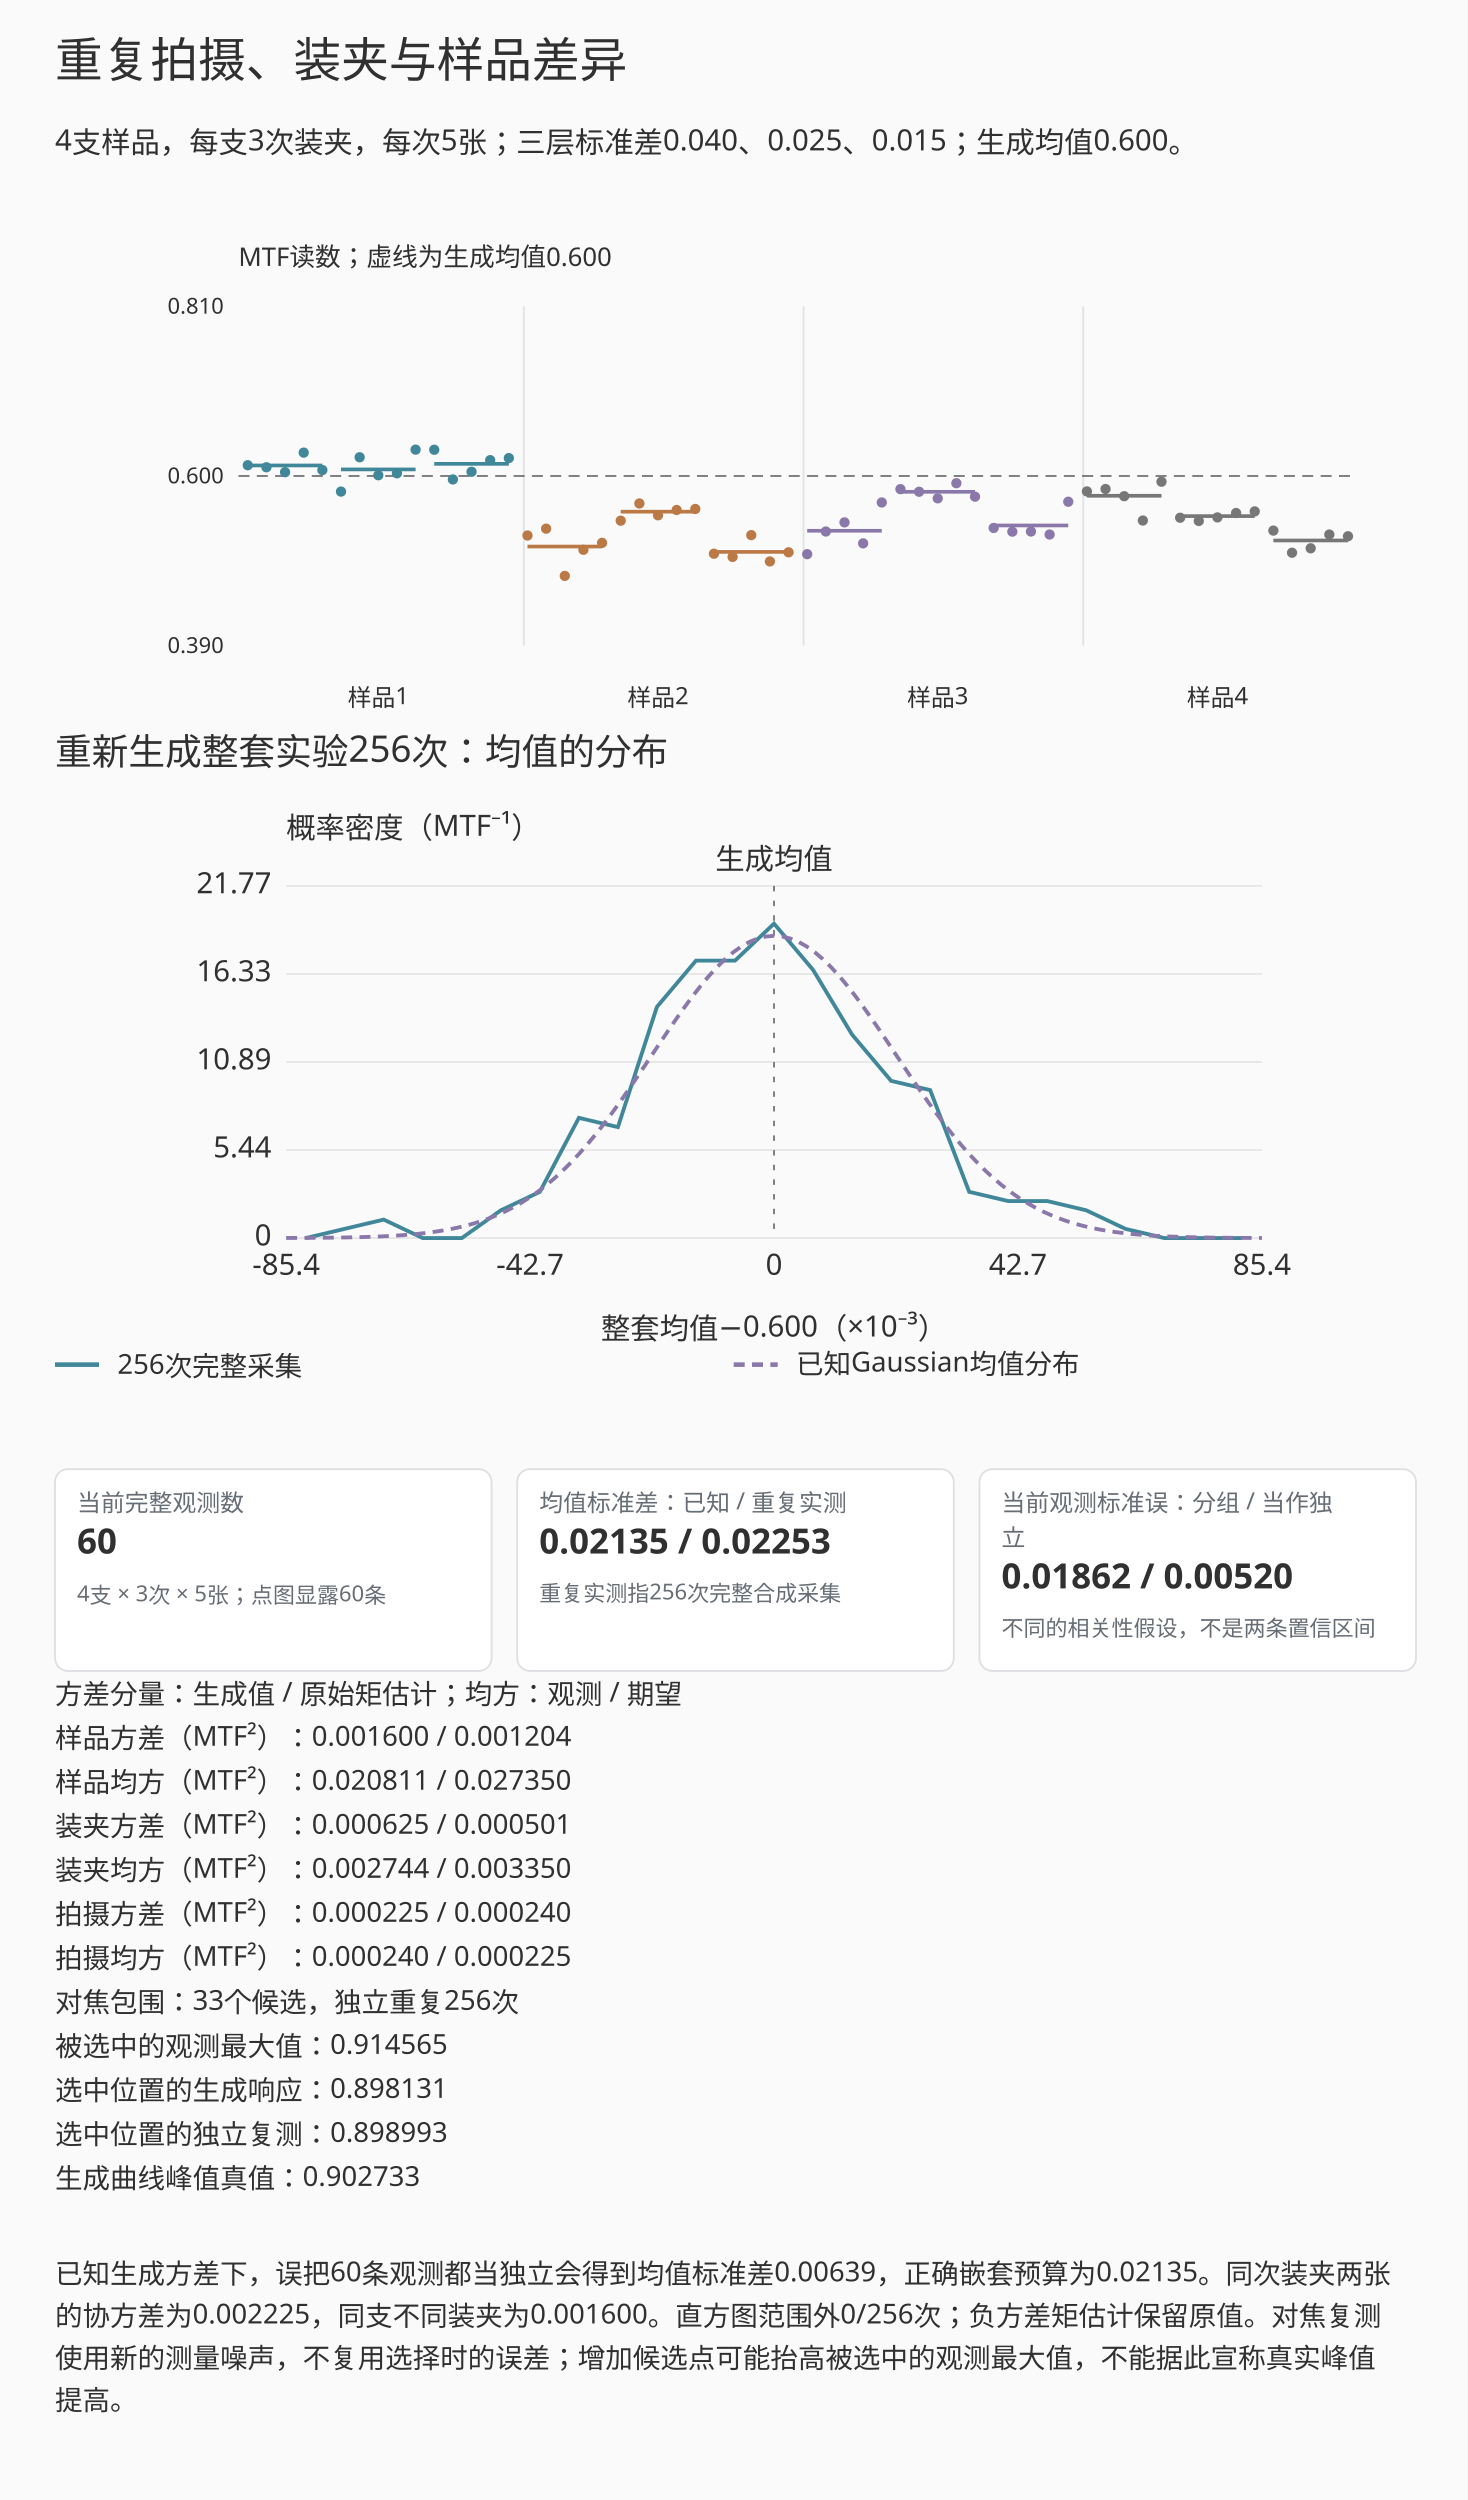
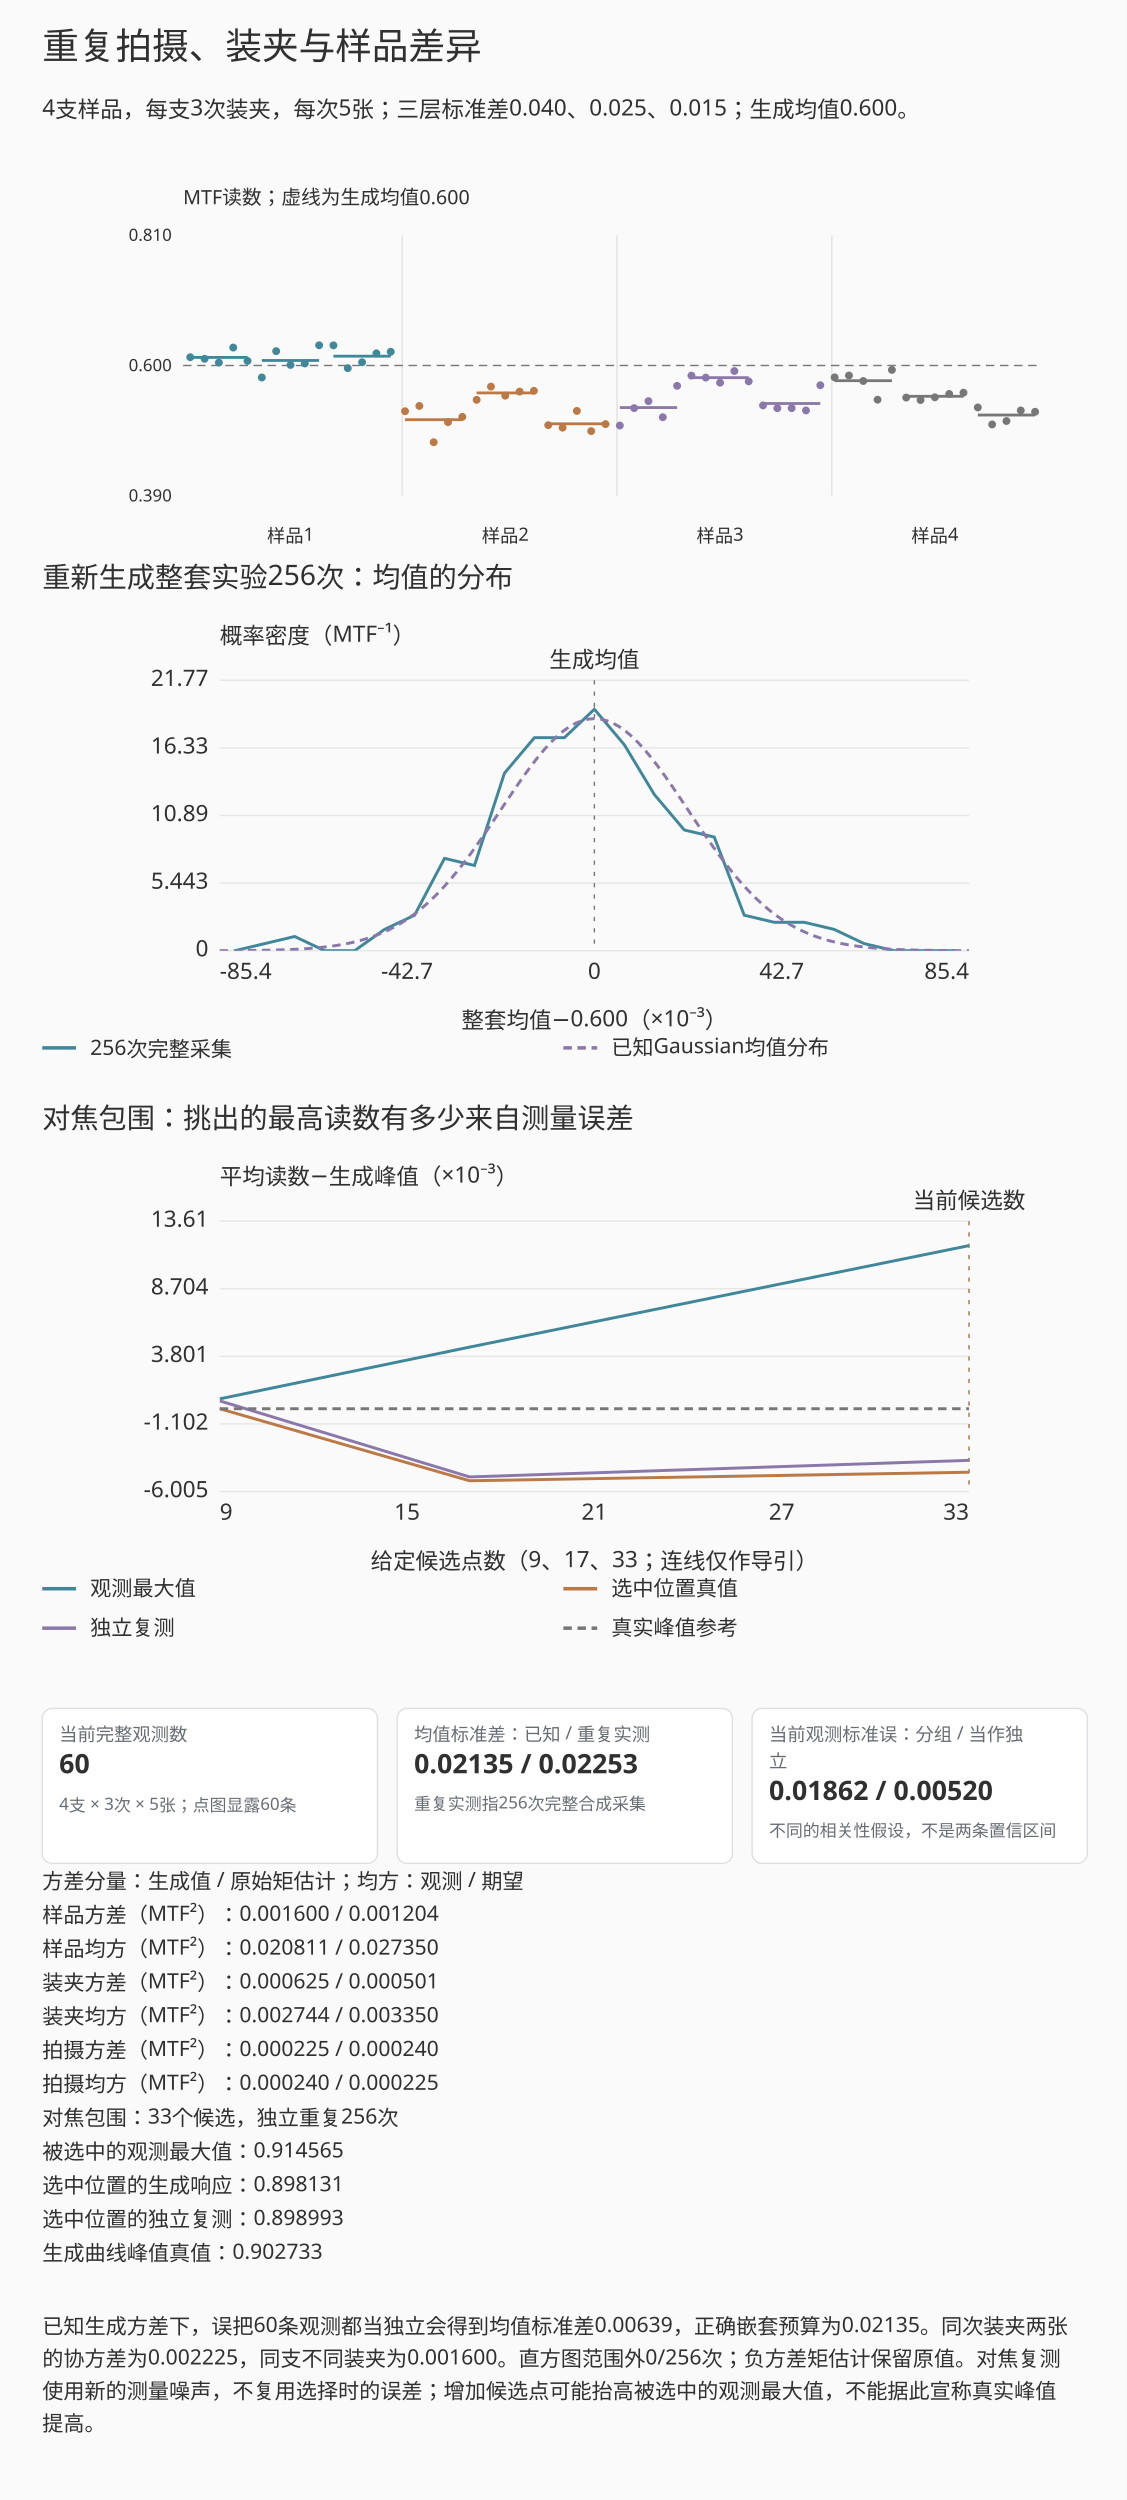
- <svg xmlns="http://www.w3.org/2000/svg" width="800" height="1363" viewBox="0 0 800 1363" role="img" aria-label="互动示意：样品、装夹与重复拍摄的方差分量及选择峰值偏差" style="color:#303030;fill:currentColor;font:16px sans-serif">
+ <svg xmlns="http://www.w3.org/2000/svg" width="800" height="1775" viewBox="0 0 800 1775" role="img" aria-label="互动示意：样品、装夹与重复拍摄的方差分量及选择峰值偏差" style="color:#303030;fill:currentColor;font:16px sans-serif">
  <style>text{font-family:sans-serif}</style>
  <rect width="800" height="100%" fill="#fafafa" />
  <text x="30" y="42" font-size="26">重复拍摄、装夹与样品差异</text>
  <text x="30" y="82">4支样品，每支3次装夹，每次5张；三层标准差0.040、0.025、0.015；生成均值0.600。</text>
  <svg x="30" y="127" width="740" height="270" class="drawing repeat-groups" role="img" aria-label="按样品和装夹分组的重复MTF观测" viewBox="0 0 720 270">
    <style>@media(max-width:550px){.lesson .repeat-groups text{font-size:25px}}</style>
    <path d="M90 132.5H700" stroke="#777" stroke-dasharray="6 4" />
    <text x="90" y="18" font-size="14">MTF读数；虚线为生成均值0.600</text>
    <text x="166.25" y="258" text-anchor="middle" font-size="13">样品1</text>
    <path d="M95.083 126.772H135.75" stroke="#40879a" stroke-width="2" />
    <path d="M145.917 128.926H186.583" stroke="#40879a" stroke-width="2" />
    <path d="M196.75 125.886H237.417" stroke="#40879a" stroke-width="2" />
    <text x="318.75" y="258" text-anchor="middle" font-size="13">样品2</text>
    <path d="M247.583 170.975H288.25" stroke="#bb7946" stroke-width="2" />
    <path d="M298.417 151.967H339.083" stroke="#bb7946" stroke-width="2" />
    <path d="M349.25 173.898H389.917" stroke="#bb7946" stroke-width="2" />
    <path d="M245.583 40V225" stroke="currentColor" opacity=".12" />
    <text x="471.25" y="258" text-anchor="middle" font-size="13">样品3</text>
    <path d="M400.083 162.376H440.75" stroke="#8b78aa" stroke-width="2" />
    <path d="M450.917 141.136H491.583" stroke="#8b78aa" stroke-width="2" />
    <path d="M501.75 159.484H542.417" stroke="#8b78aa" stroke-width="2" />
    <path d="M398.083 40V225" stroke="currentColor" opacity=".12" />
    <text x="623.75" y="258" text-anchor="middle" font-size="13">样品4</text>
    <path d="M552.583 143.292H593.25" stroke="#777" stroke-width="2" />
    <path d="M603.417 154.38H644.083" stroke="#777" stroke-width="2" />
    <path d="M654.25 167.669H694.917" stroke="#777" stroke-width="2" />
    <path d="M550.583 40V225" stroke="currentColor" opacity=".12" />
    <circle cx="95.083" cy="126.634" r="2.8" fill="#40879a" />
    <circle cx="105.25" cy="127.752" r="2.8" fill="#40879a" />
    <circle cx="115.417" cy="130.43" r="2.8" fill="#40879a" />
    <circle cx="125.583" cy="119.767" r="2.8" fill="#40879a" />
    <circle cx="135.75" cy="129.275" r="2.8" fill="#40879a" />
    <circle cx="145.917" cy="141.016" r="2.8" fill="#40879a" />
    <circle cx="156.083" cy="122.305" r="2.8" fill="#40879a" />
    <circle cx="166.25" cy="132.111" r="2.8" fill="#40879a" />
    <circle cx="176.417" cy="131.053" r="2.8" fill="#40879a" />
    <circle cx="186.583" cy="118.143" r="2.8" fill="#40879a" />
    <circle cx="196.75" cy="118.197" r="2.8" fill="#40879a" />
    <circle cx="206.917" cy="134.394" r="2.8" fill="#40879a" />
    <circle cx="217.083" cy="130.21" r="2.8" fill="#40879a" />
    <circle cx="227.25" cy="123.877" r="2.8" fill="#40879a" />
    <circle cx="237.417" cy="122.749" r="2.8" fill="#40879a" />
    <circle cx="247.583" cy="164.961" r="2.8" fill="#bb7946" />
    <circle cx="257.75" cy="161.226" r="2.8" fill="#bb7946" />
    <circle cx="267.917" cy="186.981" r="2.8" fill="#bb7946" />
    <circle cx="278.083" cy="172.744" r="2.8" fill="#bb7946" />
    <circle cx="288.25" cy="168.966" r="2.8" fill="#bb7946" />
    <circle cx="298.417" cy="156.873" r="2.8" fill="#bb7946" />
    <circle cx="308.583" cy="147.488" r="2.8" fill="#bb7946" />
    <circle cx="318.75" cy="153.942" r="2.8" fill="#bb7946" />
    <circle cx="328.917" cy="151.047" r="2.8" fill="#bb7946" />
    <circle cx="339.083" cy="150.486" r="2.8" fill="#bb7946" />
    <circle cx="349.25" cy="174.879" r="2.8" fill="#bb7946" />
    <circle cx="359.417" cy="176.639" r="2.8" fill="#bb7946" />
    <circle cx="369.583" cy="164.762" r="2.8" fill="#bb7946" />
    <circle cx="379.75" cy="179.092" r="2.8" fill="#bb7946" />
    <circle cx="389.917" cy="174.12" r="2.8" fill="#bb7946" />
    <circle cx="400.083" cy="175.127" r="2.8" fill="#8b78aa" />
    <circle cx="410.25" cy="162.774" r="2.8" fill="#8b78aa" />
    <circle cx="420.417" cy="157.797" r="2.8" fill="#8b78aa" />
    <circle cx="430.583" cy="169.229" r="2.8" fill="#8b78aa" />
    <circle cx="440.75" cy="146.952" r="2.8" fill="#8b78aa" />
    <circle cx="450.917" cy="139.67" r="2.8" fill="#8b78aa" />
    <circle cx="461.083" cy="141.096" r="2.8" fill="#8b78aa" />
    <circle cx="471.25" cy="144.702" r="2.8" fill="#8b78aa" />
    <circle cx="481.417" cy="136.441" r="2.8" fill="#8b78aa" />
    <circle cx="491.583" cy="143.769" r="2.8" fill="#8b78aa" />
    <circle cx="501.75" cy="160.841" r="2.8" fill="#8b78aa" />
    <circle cx="511.917" cy="162.851" r="2.8" fill="#8b78aa" />
    <circle cx="522.083" cy="162.779" r="2.8" fill="#8b78aa" />
    <circle cx="532.25" cy="164.415" r="2.8" fill="#8b78aa" />
    <circle cx="542.417" cy="146.533" r="2.8" fill="#8b78aa" />
    <circle cx="552.583" cy="140.917" r="2.8" fill="#777" />
    <circle cx="562.75" cy="139.603" r="2.8" fill="#777" />
    <circle cx="572.917" cy="143.524" r="2.8" fill="#777" />
    <circle cx="583.083" cy="156.789" r="2.8" fill="#777" />
    <circle cx="593.25" cy="135.626" r="2.8" fill="#777" />
    <circle cx="603.417" cy="155.267" r="2.8" fill="#777" />
    <circle cx="613.583" cy="157.038" r="2.8" fill="#777" />
    <circle cx="623.75" cy="155.092" r="2.8" fill="#777" />
    <circle cx="633.917" cy="152.688" r="2.8" fill="#777" />
    <circle cx="644.083" cy="151.816" r="2.8" fill="#777" />
    <circle cx="654.25" cy="162.286" r="2.8" fill="#777" />
    <circle cx="664.417" cy="174.351" r="2.8" fill="#777" />
    <circle cx="674.583" cy="171.923" r="2.8" fill="#777" />
    <circle cx="684.75" cy="164.42" r="2.8" fill="#777" />
    <circle cx="694.917" cy="165.364" r="2.8" fill="#777" />
    <text x="82" y="229" text-anchor="end" font-size="12">0.390</text>
    <text x="82" y="136.5" text-anchor="end" font-size="12">0.600</text>
    <text x="82" y="44" text-anchor="end" font-size="12">0.810</text>
  </svg>
  <text x="30" y="417" font-size="20">重新生成整套实验256次：均值的分布</text>
  <svg x="30" y="433" width="740" height="300" role="img" aria-label="重新生成整套实验256次：均值的分布" viewBox="0 0 640 300">
    <path d="M76,242H608" stroke="currentColor" opacity=".10" />
    <text x="68" y="246" text-anchor="end">0</text>
-     <text x="76" y="262" text-anchor="middle">-85.4</text>
+     <text x="76" y="262" text-anchor="start">-85.4</text>
    <path d="M76,194H608" stroke="currentColor" opacity=".10" />
-     <text x="68" y="198" text-anchor="end">5.44</text>
+     <text x="68" y="198" text-anchor="end">5.443</text>
    <text x="209" y="262" text-anchor="middle">-42.7</text>
    <path d="M76,146H608" stroke="currentColor" opacity=".10" />
    <text x="68" y="150" text-anchor="end">10.89</text>
    <text x="342" y="262" text-anchor="middle">0</text>
    <path d="M76,98H608" stroke="currentColor" opacity=".10" />
    <text x="68" y="102" text-anchor="end">16.33</text>
    <text x="475" y="262" text-anchor="middle">42.7</text>
    <path d="M76,50H608" stroke="currentColor" opacity=".10" />
    <text x="68" y="54" text-anchor="end">21.77</text>
-     <text x="608" y="262" text-anchor="middle">85.4</text>
+     <text x="608" y="262" text-anchor="end">85.4</text>
    <path d="M342,50V242" stroke="#777" stroke-dasharray="3 5" />
    <text x="342" y="41" text-anchor="middle">生成均值</text>
-     <path d="M86.64,242.00 L107.92,236.96 L129.20,231.92 L150.48,242.00 L171.76,242.00 L193.04,226.87 L214.32,216.79 L235.60,176.45 L256.88,181.50 L278.16,115.95 L299.44,90.74 L320.72,90.74 L342.00,70.57 L363.28,95.78 L384.56,131.08 L405.84,156.29 L427.12,161.33 L448.40,216.79 L469.68,221.83 L490.96,221.83 L512.24,226.87 L533.52,236.96 L554.80,242.00 L576.08,242.00 L597.36,242.00" fill="none" stroke="#40879a" stroke-width="2.1" />
-     <path d="M76.00,241.94 L80.43,241.93 L84.87,241.91 L89.30,241.88 L93.73,241.84 L98.17,241.80 L102.60,241.75 L107.03,241.68 L111.47,241.60 L115.90,241.49 L120.33,241.36 L124.77,241.21 L129.20,241.02 L133.63,240.78 L138.07,240.50 L142.50,240.17 L146.93,239.77 L151.37,239.29 L155.80,238.73 L160.23,238.07 L164.67,237.29 L169.10,236.39 L173.53,235.34 L177.97,234.14 L182.40,232.75 L186.83,231.17 L191.27,229.37 L195.70,227.35 L200.13,225.07 L204.57,222.53 L209.00,219.70 L213.43,216.58 L217.87,213.14 L222.30,209.39 L226.73,205.31 L231.17,200.91 L235.60,196.19 L240.03,191.14 L244.47,185.79 L248.90,180.16 L253.33,174.26 L257.77,168.12 L262.20,161.79 L266.63,155.31 L271.07,148.71 L275.50,142.06 L279.93,135.40 L284.37,128.81 L288.80,122.35 L293.23,116.07 L297.67,110.05 L302.10,104.36 L306.53,99.07 L310.97,94.22 L315.40,89.89 L319.83,86.12 L324.27,82.98 L328.70,80.48 L333.13,78.68 L337.57,77.59 L342.00,77.22 L346.43,77.59 L350.87,78.68 L355.30,80.48 L359.73,82.98 L364.17,86.12 L368.60,89.89 L373.03,94.22 L377.47,99.07 L381.90,104.36 L386.33,110.05 L390.77,116.07 L395.20,122.35 L399.63,128.81 L404.07,135.40 L408.50,142.06 L412.93,148.71 L417.37,155.31 L421.80,161.79 L426.23,168.12 L430.67,174.26 L435.10,180.16 L439.53,185.79 L443.97,191.14 L448.40,196.19 L452.83,200.91 L457.27,205.31 L461.70,209.39 L466.13,213.14 L470.57,216.58 L475.00,219.70 L479.43,222.53 L483.87,225.07 L488.30,227.35 L492.73,229.37 L497.17,231.17 L501.60,232.75 L506.03,234.14 L510.47,235.34 L514.90,236.39 L519.33,237.29 L523.77,238.07 L528.20,238.73 L532.63,239.29 L537.07,239.77 L541.50,240.17 L545.93,240.50 L550.37,240.78 L554.80,241.02 L559.23,241.21 L563.67,241.36 L568.10,241.49 L572.53,241.60 L576.97,241.68 L581.40,241.75 L585.83,241.80 L590.27,241.84 L594.70,241.88 L599.13,241.91 L603.57,241.93 L608.00,241.94" fill="none" stroke="#8b78aa" stroke-width="2.1" stroke-dasharray="6 4" />
+     <svg x="76" y="50" width="532" height="192" viewBox="76 50 532 192" overflow="hidden" data-plot-field="true" style="width:532px;height:192px;overflow:hidden">
+       <path d="M86.64,242.00 L107.92,236.96 L129.20,231.92 L150.48,242.00 L171.76,242.00 L193.04,226.87 L214.32,216.79 L235.60,176.45 L256.88,181.50 L278.16,115.95 L299.44,90.74 L320.72,90.74 L342.00,70.57 L363.28,95.78 L384.56,131.08 L405.84,156.29 L427.12,161.33 L448.40,216.79 L469.68,221.83 L490.96,221.83 L512.24,226.87 L533.52,236.96 L554.80,242.00 L576.08,242.00 L597.36,242.00" fill="none" stroke="#40879a" stroke-width="2.1" />
+       <path d="M76.00,241.94 L80.43,241.93 L84.87,241.91 L89.30,241.88 L93.73,241.84 L98.17,241.80 L102.60,241.75 L107.03,241.68 L111.47,241.60 L115.90,241.49 L120.33,241.36 L124.77,241.21 L129.20,241.02 L133.63,240.78 L138.07,240.50 L142.50,240.17 L146.93,239.77 L151.37,239.29 L155.80,238.73 L160.23,238.07 L164.67,237.29 L169.10,236.39 L173.53,235.34 L177.97,234.14 L182.40,232.75 L186.83,231.17 L191.27,229.37 L195.70,227.35 L200.13,225.07 L204.57,222.53 L209.00,219.70 L213.43,216.58 L217.87,213.14 L222.30,209.39 L226.73,205.31 L231.17,200.91 L235.60,196.19 L240.03,191.14 L244.47,185.79 L248.90,180.16 L253.33,174.26 L257.77,168.12 L262.20,161.79 L266.63,155.31 L271.07,148.71 L275.50,142.06 L279.93,135.40 L284.37,128.81 L288.80,122.35 L293.23,116.07 L297.67,110.05 L302.10,104.36 L306.53,99.07 L310.97,94.22 L315.40,89.89 L319.83,86.12 L324.27,82.98 L328.70,80.48 L333.13,78.68 L337.57,77.59 L342.00,77.22 L346.43,77.59 L350.87,78.68 L355.30,80.48 L359.73,82.98 L364.17,86.12 L368.60,89.89 L373.03,94.22 L377.47,99.07 L381.90,104.36 L386.33,110.05 L390.77,116.07 L395.20,122.35 L399.63,128.81 L404.07,135.40 L408.50,142.06 L412.93,148.71 L417.37,155.31 L421.80,161.79 L426.23,168.12 L430.67,174.26 L435.10,180.16 L439.53,185.79 L443.97,191.14 L448.40,196.19 L452.83,200.91 L457.27,205.31 L461.70,209.39 L466.13,213.14 L470.57,216.58 L475.00,219.70 L479.43,222.53 L483.87,225.07 L488.30,227.35 L492.73,229.37 L497.17,231.17 L501.60,232.75 L506.03,234.14 L510.47,235.34 L514.90,236.39 L519.33,237.29 L523.77,238.07 L528.20,238.73 L532.63,239.29 L537.07,239.77 L541.50,240.17 L545.93,240.50 L550.37,240.78 L554.80,241.02 L559.23,241.21 L563.67,241.36 L568.10,241.49 L572.53,241.60 L576.97,241.68 L581.40,241.75 L585.83,241.80 L590.27,241.84 L594.70,241.88 L599.13,241.91 L603.57,241.93 L608.00,241.94" fill="none" stroke="#8b78aa" stroke-width="2.1" stroke-dasharray="6 4" />
+     </svg>
    <text x="76" y="24">概率密度（MTF⁻¹）</text>
    <text x="342" y="297" text-anchor="middle">整套均值−0.600（×10⁻³）</text>
  </svg>
  <path d="M30,744h24" fill="none" stroke="#40879a" stroke-width="2.5" />
  <text x="64" y="749" font-size="15">256次完整采集</text>
  <path d="M400,744h24" fill="none" stroke="#8b78aa" stroke-width="2.5" stroke-dasharray="6 4" />
  <text x="434" y="749" font-size="15">已知Gaussian均值分布</text>
-   <rect x="30" y="801" width="238" height="110" rx="7" fill="#fff" stroke="#dedfe2" />
-   <text x="42" y="824" font-size="13" fill="#676d74">当前完整观测数</text>
-   <text x="42" y="847" font-size="19" font-weight="600">60</text>
-   <text x="42" y="873" font-size="12" fill="#676d74">4支 × 3次 × 5张；点图显露60条</text>
-   <rect x="282" y="801" width="238" height="110" rx="7" fill="#fff" stroke="#dedfe2" />
-   <text x="294" y="824" font-size="13" fill="#676d74">均值标准差：已知 / 重复实测</text>
-   <text x="294" y="847" font-size="19" font-weight="600">0.02135 / 0.02253</text>
-   <text x="294" y="873" font-size="12" fill="#676d74">重复实测指256次完整合成采集</text>
-   <rect x="534" y="801" width="238" height="110" rx="7" fill="#fff" stroke="#dedfe2" />
-   <text x="546" y="824" font-size="13" fill="#676d74">当前观测标准误：分组 / 当作独</text>
-   <text x="546" y="843" font-size="13" fill="#676d74">立</text>
-   <text x="546" y="866" font-size="19" font-weight="600">0.01862 / 0.00520</text>
-   <text x="546" y="892" font-size="12" fill="#676d74">不同的相关性假设，不是两条置信区间</text>
-   <text x="30" y="929" font-size="15">方差分量：生成值 / 原始矩估计；均方：观测 / 期望</text>
-   <text x="30" y="953" font-size="15">样品方差（MTF²）：0.001600 / 0.001204</text>
-   <text x="30" y="977" font-size="15">样品均方（MTF²）：0.020811 / 0.027350</text>
-   <text x="30" y="1001" font-size="15">装夹方差（MTF²）：0.000625 / 0.000501</text>
-   <text x="30" y="1025" font-size="15">装夹均方（MTF²）：0.002744 / 0.003350</text>
-   <text x="30" y="1049" font-size="15">拍摄方差（MTF²）：0.000225 / 0.000240</text>
-   <text x="30" y="1073" font-size="15">拍摄均方（MTF²）：0.000240 / 0.000225</text>
-   <text x="30" y="1097" font-size="15">对焦包围：33个候选，独立重复256次</text>
-   <text x="30" y="1121" font-size="15">被选中的观测最大值：0.914565</text>
-   <text x="30" y="1145" font-size="15">选中位置的生成响应：0.898131</text>
-   <text x="30" y="1169" font-size="15">选中位置的独立复测：0.898993</text>
-   <text x="30" y="1193" font-size="15">生成曲线峰值真值：0.902733</text>
-   <text x="30" y="1245" font-size="15">已知生成方差下，误把60条观测都当独立会得到均值标准差0.00639，正确嵌套预算为0.02135。同次装夹两张</text>
-   <text x="30" y="1268" font-size="15">的协方差为0.002225，同支不同装夹为0.001600。直方图范围外0/256次；负方差矩估计保留原值。对焦复测</text>
-   <text x="30" y="1291" font-size="15">使用新的测量噪声，不复用选择时的误差；增加候选点可能抬高被选中的观测最大值，不能据此宣称真实峰值</text>
-   <text x="30" y="1314" font-size="15">提高。</text>
+   <text x="30" y="801" font-size="20">对焦包围：挑出的最高读数有多少来自测量误差</text>
+   <svg x="30" y="817" width="740" height="300" role="img" aria-label="对焦包围：挑出的最高读数有多少来自测量误差" viewBox="0 0 640 300">
+     <path d="M76,242H608" stroke="currentColor" opacity=".10" />
+     <text x="68" y="246" text-anchor="end">-6.005</text>
+     <text x="76" y="262" text-anchor="start">9</text>
+     <path d="M76,194H608" stroke="currentColor" opacity=".10" />
+     <text x="68" y="198" text-anchor="end">-1.102</text>
+     <text x="209" y="262" text-anchor="middle">15</text>
+     <path d="M76,146H608" stroke="currentColor" opacity=".10" />
+     <text x="68" y="150" text-anchor="end">3.801</text>
+     <text x="342" y="262" text-anchor="middle">21</text>
+     <path d="M76,98H608" stroke="currentColor" opacity=".10" />
+     <text x="68" y="102" text-anchor="end">8.704</text>
+     <text x="475" y="262" text-anchor="middle">27</text>
+     <path d="M76,50H608" stroke="currentColor" opacity=".10" />
+     <text x="68" y="54" text-anchor="end">13.61</text>
+     <text x="608" y="262" text-anchor="end">33</text>
+     <path d="M608,50V242" stroke="#a27640" stroke-dasharray="3 5" />
+     <text x="608" y="41" text-anchor="middle">当前候选数</text>
+     <svg x="76" y="50" width="532" height="192" viewBox="76 50 532 192" overflow="hidden" data-plot-field="true" style="width:532px;height:192px;overflow:hidden">
+       <path d="M76.00,176.18 L253.33,139.45 L608.00,67.38" fill="none" stroke="#40879a" stroke-width="2.1" />
+       <path d="M76.00,183.21 L253.33,234.33 L608.00,228.27" fill="none" stroke="#bb7946" stroke-width="2.1" />
+       <path d="M76.00,177.61 L253.33,231.61 L608.00,219.83" fill="none" stroke="#8b78aa" stroke-width="2.1" />
+       <path d="M76.00,183.21 L608.00,183.21" fill="none" stroke="#777" stroke-width="2.1" stroke-dasharray="6 4" />
+     </svg>
+     <text x="76" y="24">平均读数−生成峰值（×10⁻³）</text>
+     <text x="342" y="297" text-anchor="middle">给定候选点数（9、17、33；连线仅作导引）</text>
+   </svg>
+   <path d="M30,1128h24" fill="none" stroke="#40879a" stroke-width="2.5" />
+   <text x="64" y="1133" font-size="15">观测最大值</text>
+   <path d="M400,1128h24" fill="none" stroke="#bb7946" stroke-width="2.5" />
+   <text x="434" y="1133" font-size="15">选中位置真值</text>
+   <path d="M30,1156h24" fill="none" stroke="#8b78aa" stroke-width="2.5" />
+   <text x="64" y="1161" font-size="15">独立复测</text>
+   <path d="M400,1156h24" fill="none" stroke="#777" stroke-width="2.5" stroke-dasharray="6 4" />
+   <text x="434" y="1161" font-size="15">真实峰值参考</text>
+   <rect x="30" y="1213" width="238" height="110" rx="7" fill="#fff" stroke="#dedfe2" />
+   <text x="42" y="1236" font-size="13" fill="#676d74">当前完整观测数</text>
+   <text x="42" y="1259" font-size="19" font-weight="600">60</text>
+   <text x="42" y="1285" font-size="12" fill="#676d74">4支 × 3次 × 5张；点图显露60条</text>
+   <rect x="282" y="1213" width="238" height="110" rx="7" fill="#fff" stroke="#dedfe2" />
+   <text x="294" y="1236" font-size="13" fill="#676d74">均值标准差：已知 / 重复实测</text>
+   <text x="294" y="1259" font-size="19" font-weight="600">0.02135 / 0.02253</text>
+   <text x="294" y="1285" font-size="12" fill="#676d74">重复实测指256次完整合成采集</text>
+   <rect x="534" y="1213" width="238" height="110" rx="7" fill="#fff" stroke="#dedfe2" />
+   <text x="546" y="1236" font-size="13" fill="#676d74">当前观测标准误：分组 / 当作独</text>
+   <text x="546" y="1255" font-size="13" fill="#676d74">立</text>
+   <text x="546" y="1278" font-size="19" font-weight="600">0.01862 / 0.00520</text>
+   <text x="546" y="1304" font-size="12" fill="#676d74">不同的相关性假设，不是两条置信区间</text>
+   <text x="30" y="1341" font-size="15">方差分量：生成值 / 原始矩估计；均方：观测 / 期望</text>
+   <text x="30" y="1365" font-size="15">样品方差（MTF²）：0.001600 / 0.001204</text>
+   <text x="30" y="1389" font-size="15">样品均方（MTF²）：0.020811 / 0.027350</text>
+   <text x="30" y="1413" font-size="15">装夹方差（MTF²）：0.000625 / 0.000501</text>
+   <text x="30" y="1437" font-size="15">装夹均方（MTF²）：0.002744 / 0.003350</text>
+   <text x="30" y="1461" font-size="15">拍摄方差（MTF²）：0.000225 / 0.000240</text>
+   <text x="30" y="1485" font-size="15">拍摄均方（MTF²）：0.000240 / 0.000225</text>
+   <text x="30" y="1509" font-size="15">对焦包围：33个候选，独立重复256次</text>
+   <text x="30" y="1533" font-size="15">被选中的观测最大值：0.914565</text>
+   <text x="30" y="1557" font-size="15">选中位置的生成响应：0.898131</text>
+   <text x="30" y="1581" font-size="15">选中位置的独立复测：0.898993</text>
+   <text x="30" y="1605" font-size="15">生成曲线峰值真值：0.902733</text>
+   <text x="30" y="1657" font-size="15">已知生成方差下，误把60条观测都当独立会得到均值标准差0.00639，正确嵌套预算为0.02135。同次装夹两张</text>
+   <text x="30" y="1680" font-size="15">的协方差为0.002225，同支不同装夹为0.001600。直方图范围外0/256次；负方差矩估计保留原值。对焦复测</text>
+   <text x="30" y="1703" font-size="15">使用新的测量噪声，不复用选择时的误差；增加候选点可能抬高被选中的观测最大值，不能据此宣称真实峰值</text>
+   <text x="30" y="1726" font-size="15">提高。</text>
</svg>
